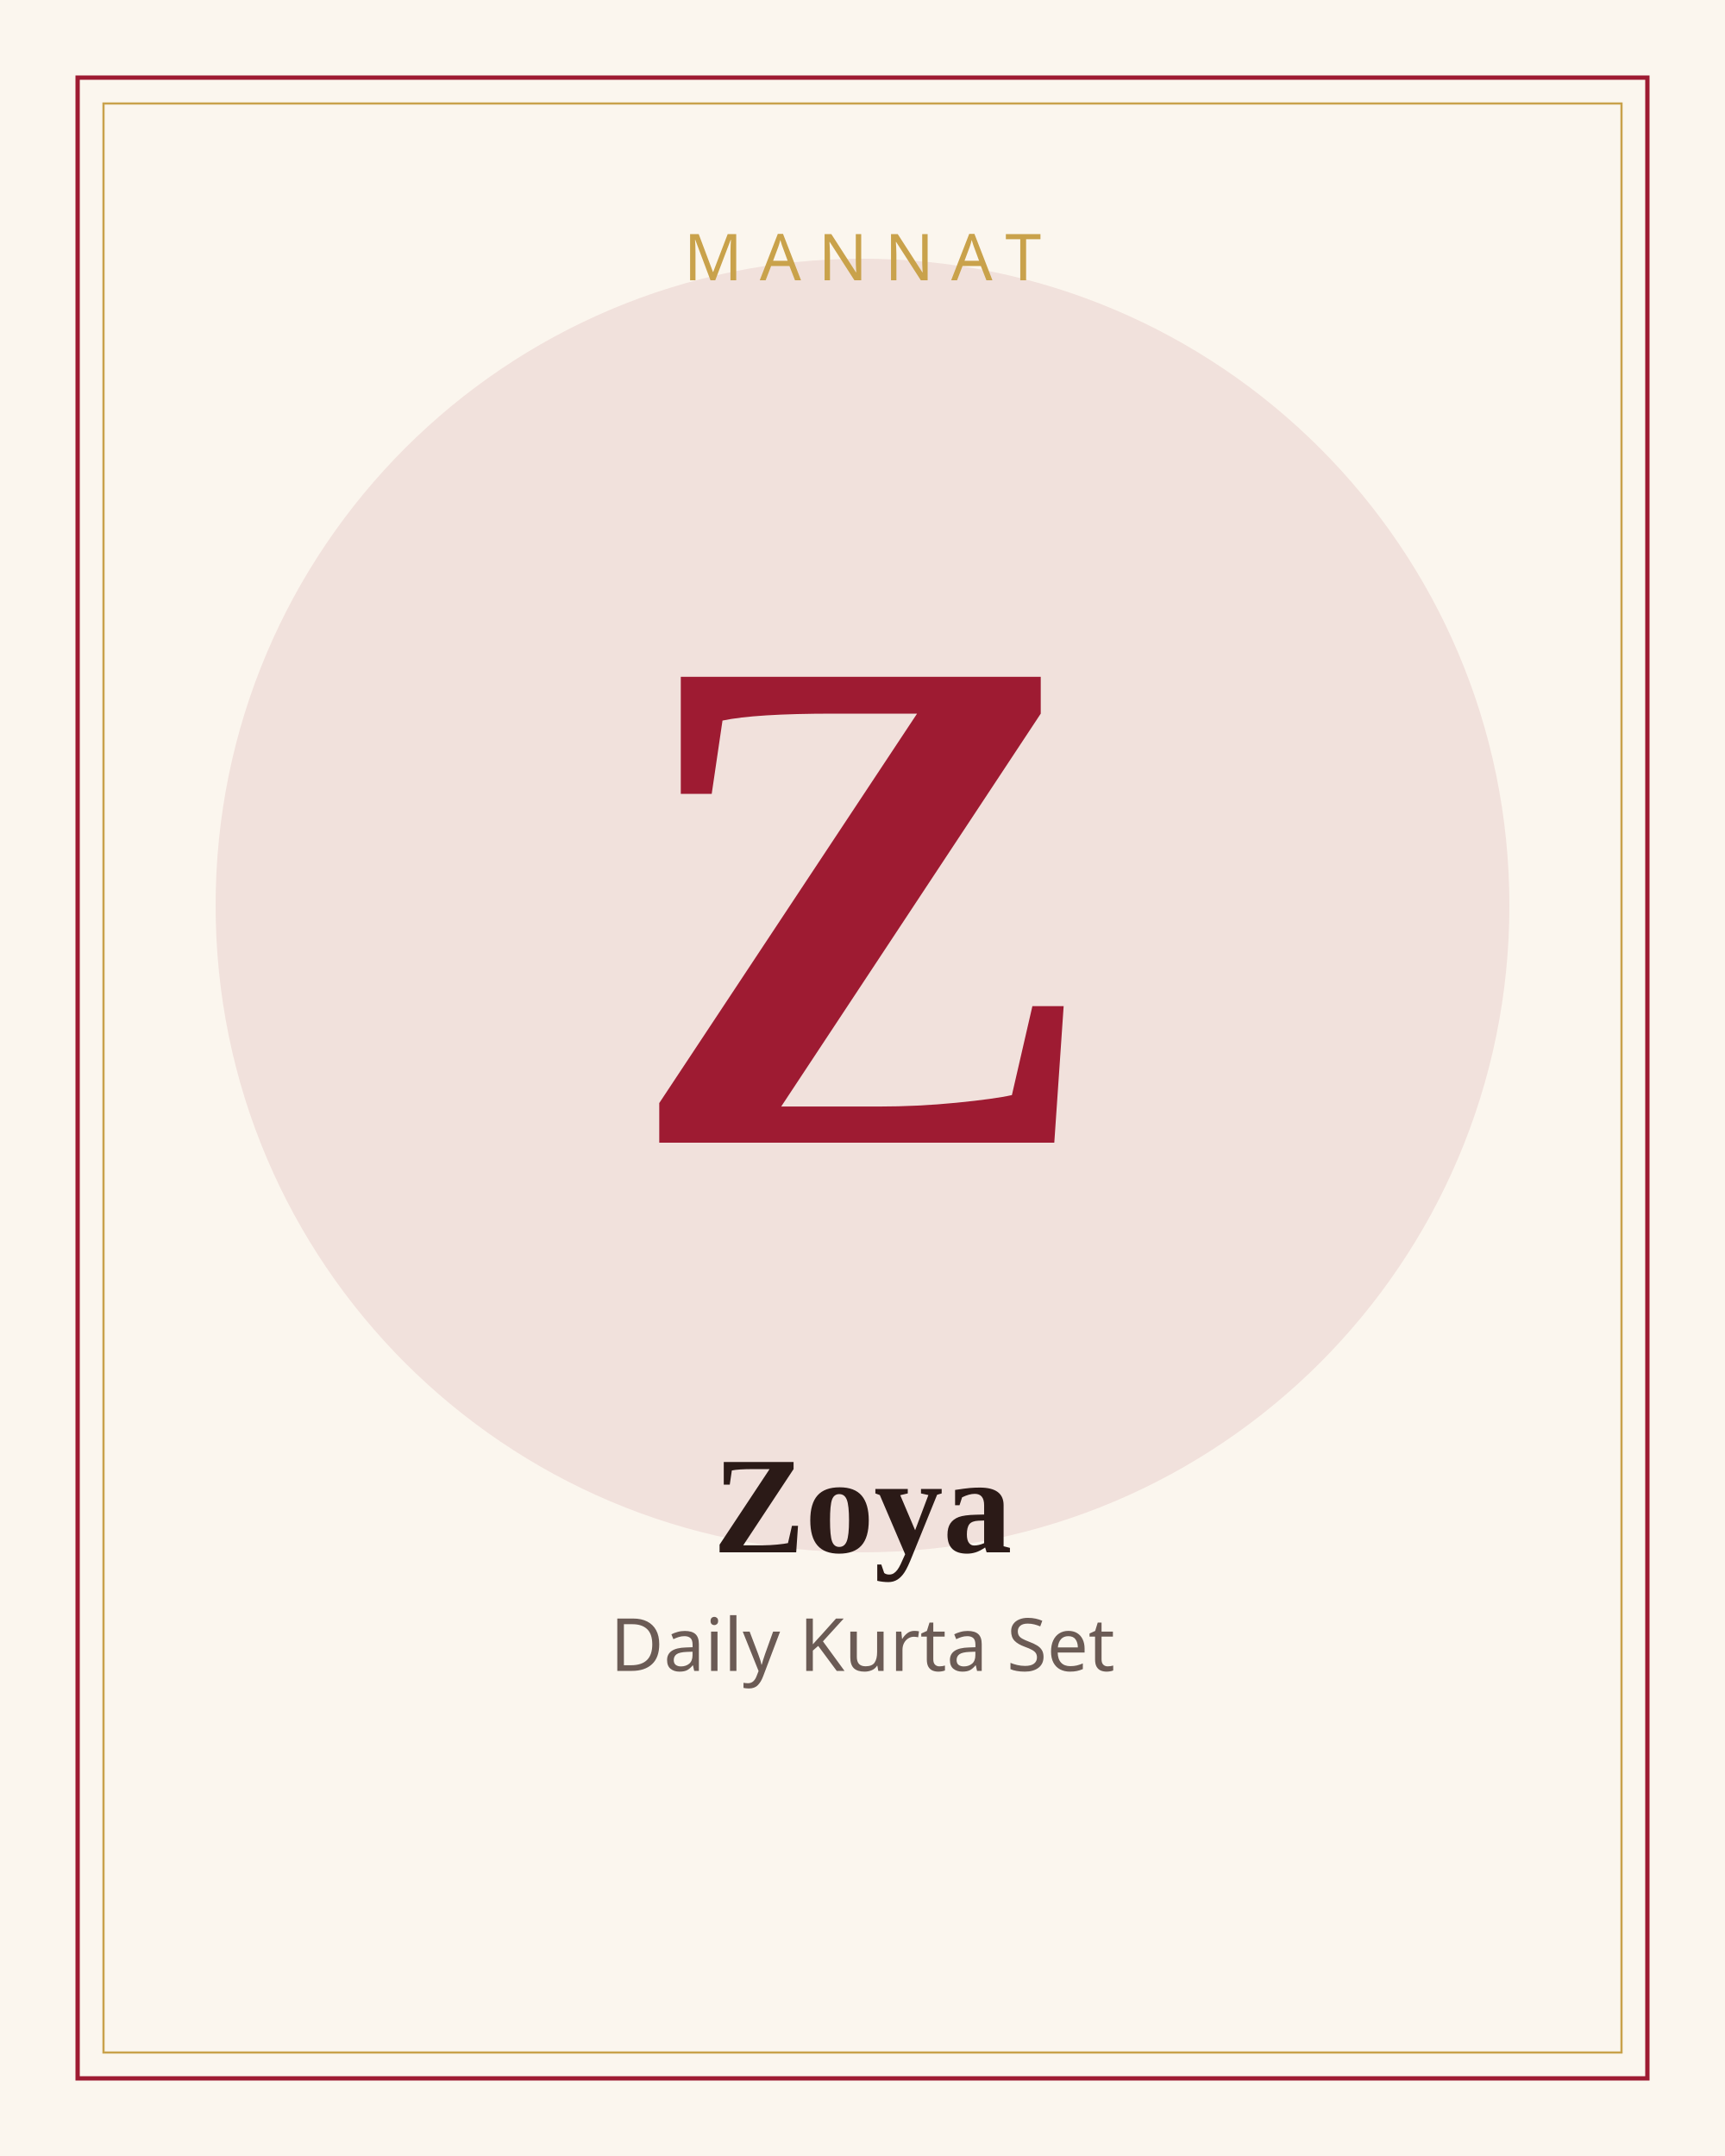
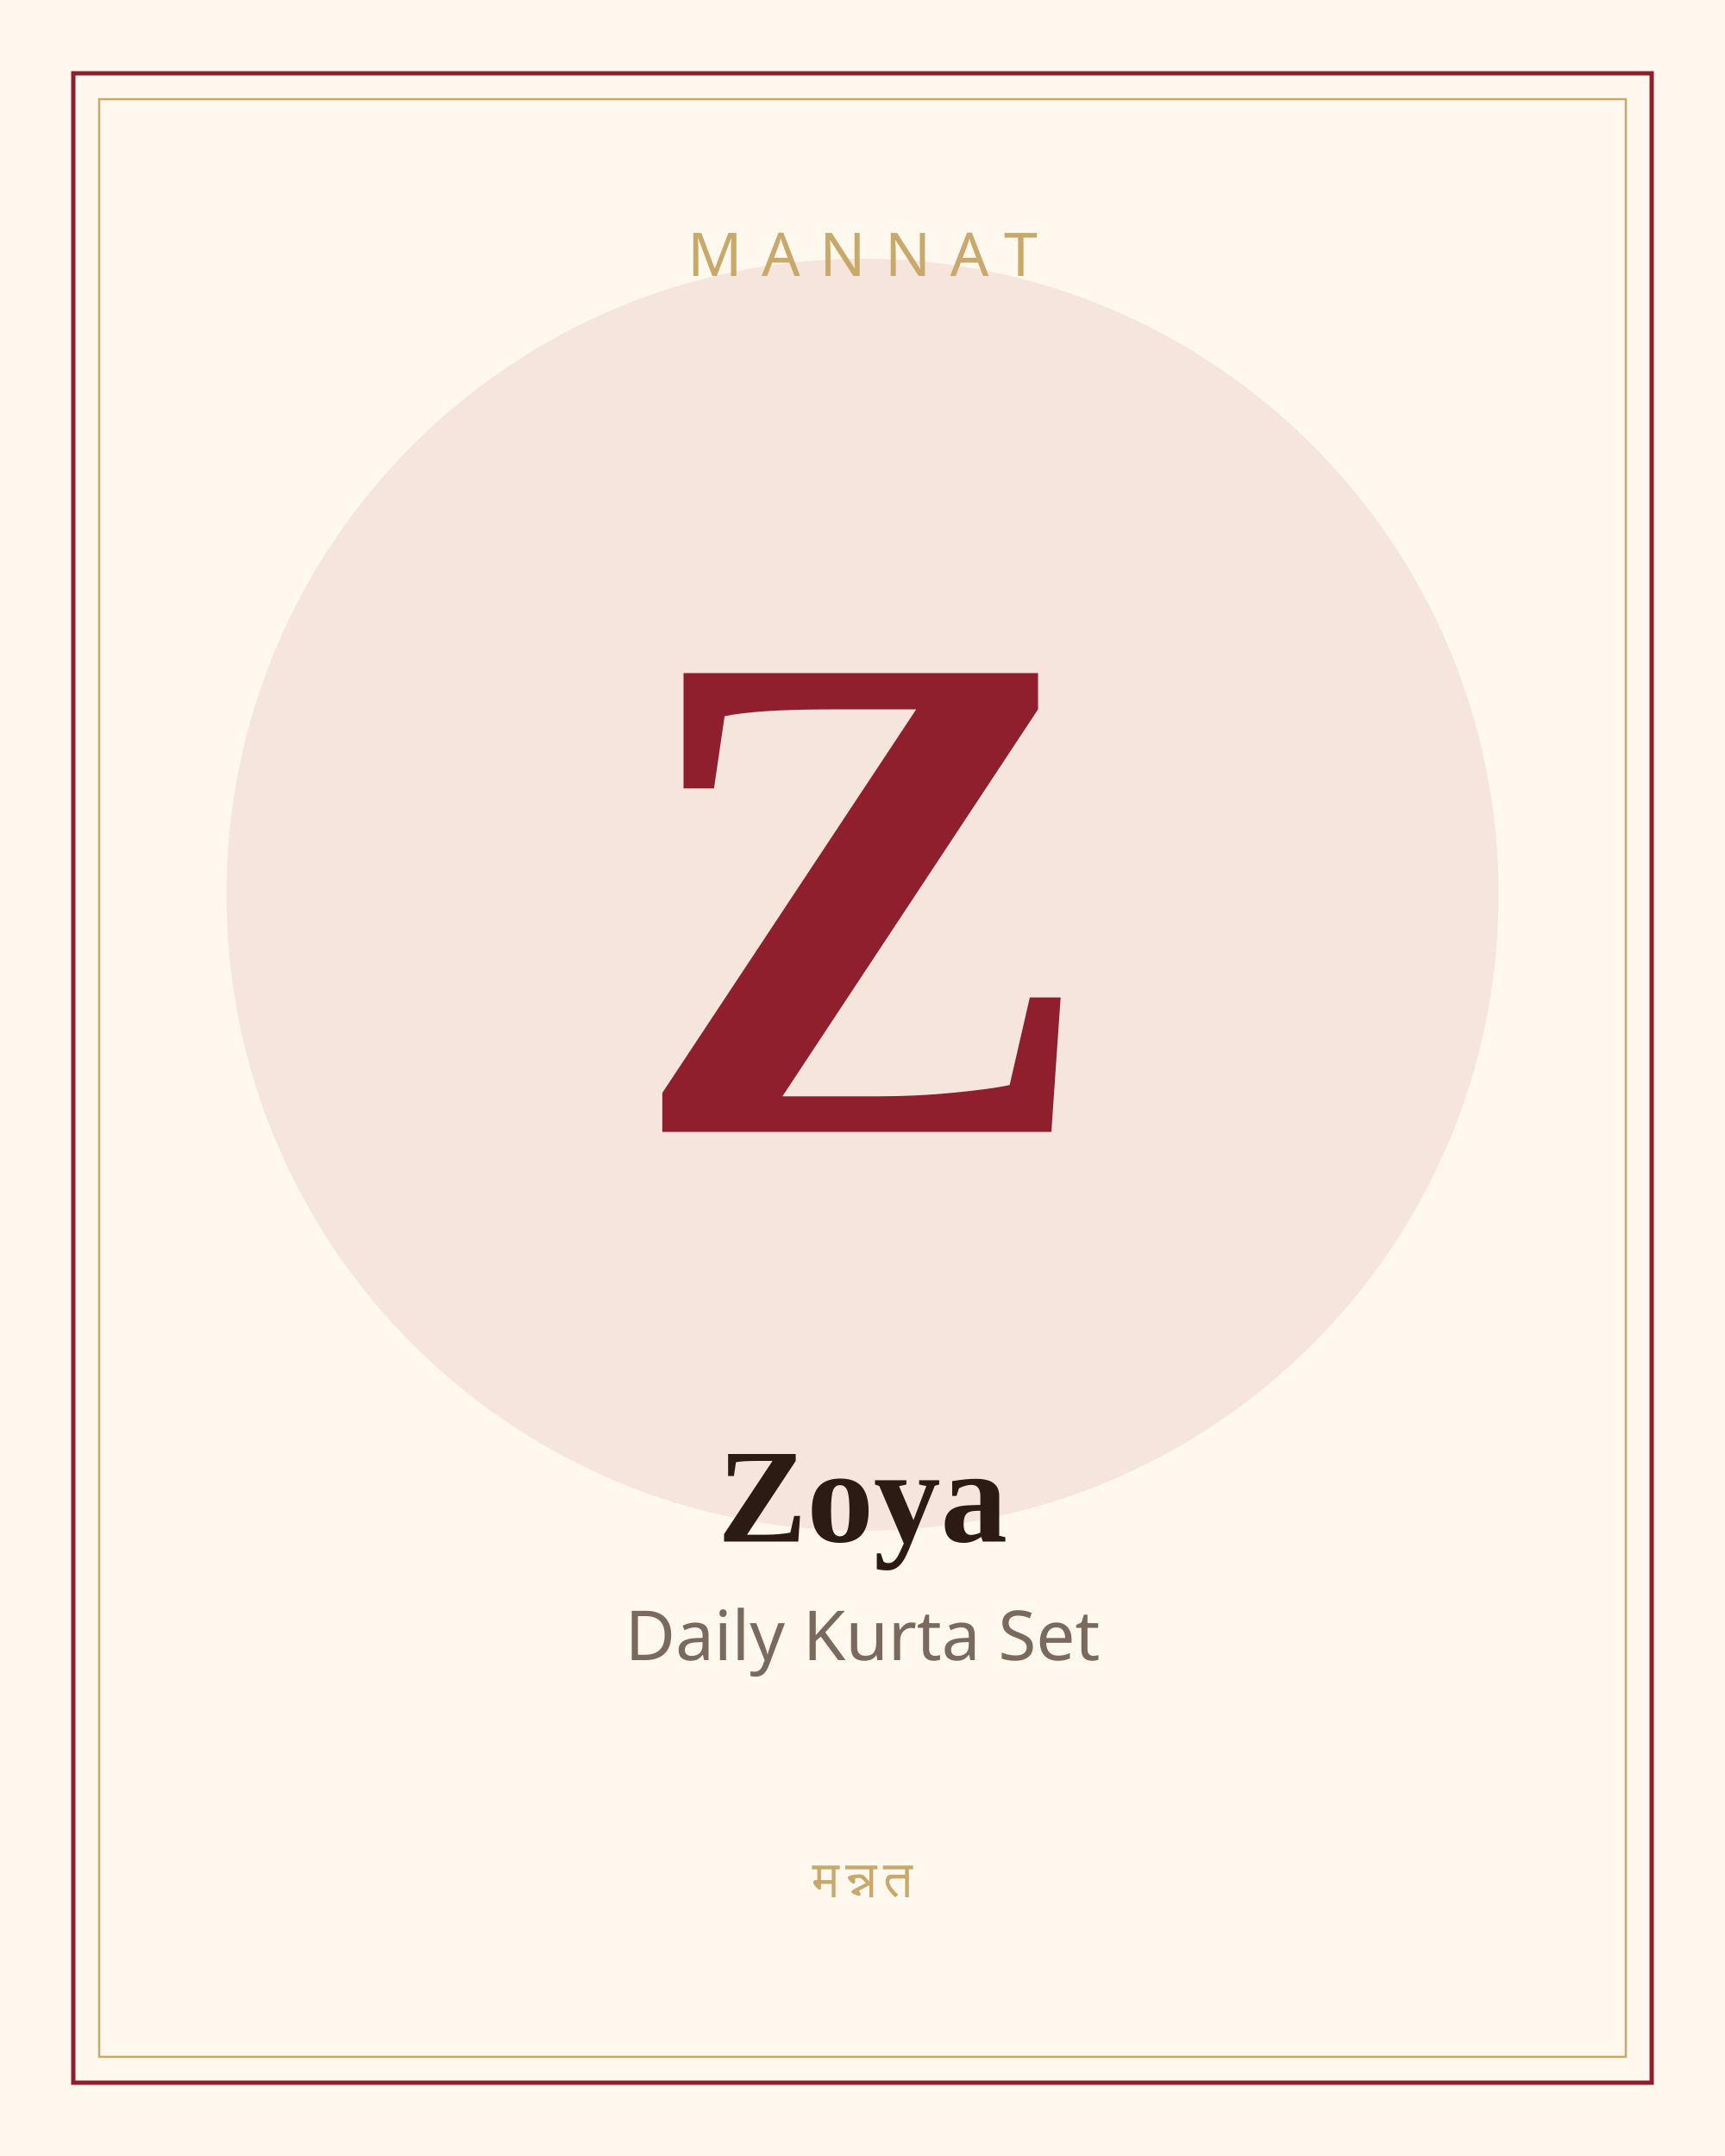
<svg xmlns="http://www.w3.org/2000/svg" viewBox="0 0 800 1000">
-   <rect width="800" height="1000" fill="#FBF6EE" />
-   <rect x="36" y="36" width="728" height="928" fill="none" stroke="#9E1B32" stroke-width="2" />
-   <rect x="48" y="48" width="704" height="904" fill="none" stroke="#C9A24B" stroke-width="1" />
-   <circle cx="400" cy="420" r="300" fill="#9E1B32" opacity="0.10" />
-   <text x="400" y="530" text-anchor="middle" font-family="Georgia, 'Playfair Display', 'Times New Roman', serif" font-weight="bold" font-size="330" fill="#9E1B32">Z</text>
-   <text x="400" y="720" text-anchor="middle" font-family="Georgia, 'Playfair Display', 'Times New Roman', serif" font-weight="bold" font-size="64" fill="#2B1A17">Zoya</text>
-   <text x="400" y="775" text-anchor="middle" font-family="system-ui, 'Segoe UI', sans-serif" font-size="34" fill="#6B5B55">Daily Kurta Set</text>
-   <text x="400" y="130" text-anchor="middle" font-family="system-ui, 'Segoe UI', sans-serif" font-size="30" letter-spacing="8" fill="#C9A24B">MANNAT</text>
+   <rect width="800" height="1000" fill="#FFF8EF" />
+   <rect x="34" y="34" width="732" height="932" fill="none" stroke="#8F1F2D" stroke-width="2" />
+   <rect x="46" y="46" width="708" height="908" fill="none" stroke="#C8A96A" stroke-width="1" />
+   <circle cx="400" cy="415" r="295" fill="#8F1F2D" opacity="0.09" />
+   <text x="400" y="525" text-anchor="middle" font-family="Georgia, 'Cormorant Garamond', 'Times New Roman', serif" font-weight="600" font-size="325" fill="#8F1F2D">Z</text>
+   <text x="400" y="715" text-anchor="middle" font-family="Georgia, 'Cormorant Garamond', 'Times New Roman', serif" font-weight="600" font-size="62" fill="#2B1B14">Zoya</text>
+   <text x="400" y="770" text-anchor="middle" font-family="system-ui, 'Segoe UI', sans-serif" font-size="32" fill="#7A6A5E">Daily Kurta Set</text>
+   <text x="400" y="128" text-anchor="middle" font-family="system-ui, 'Segoe UI', sans-serif" font-size="28" letter-spacing="9" fill="#C8A96A">MANNAT</text>
+   <text x="400" y="880" text-anchor="middle" font-family="system-ui, 'Segoe UI', sans-serif" font-size="24" letter-spacing="3" fill="#C8A96A">मन्नत</text>
</svg>
